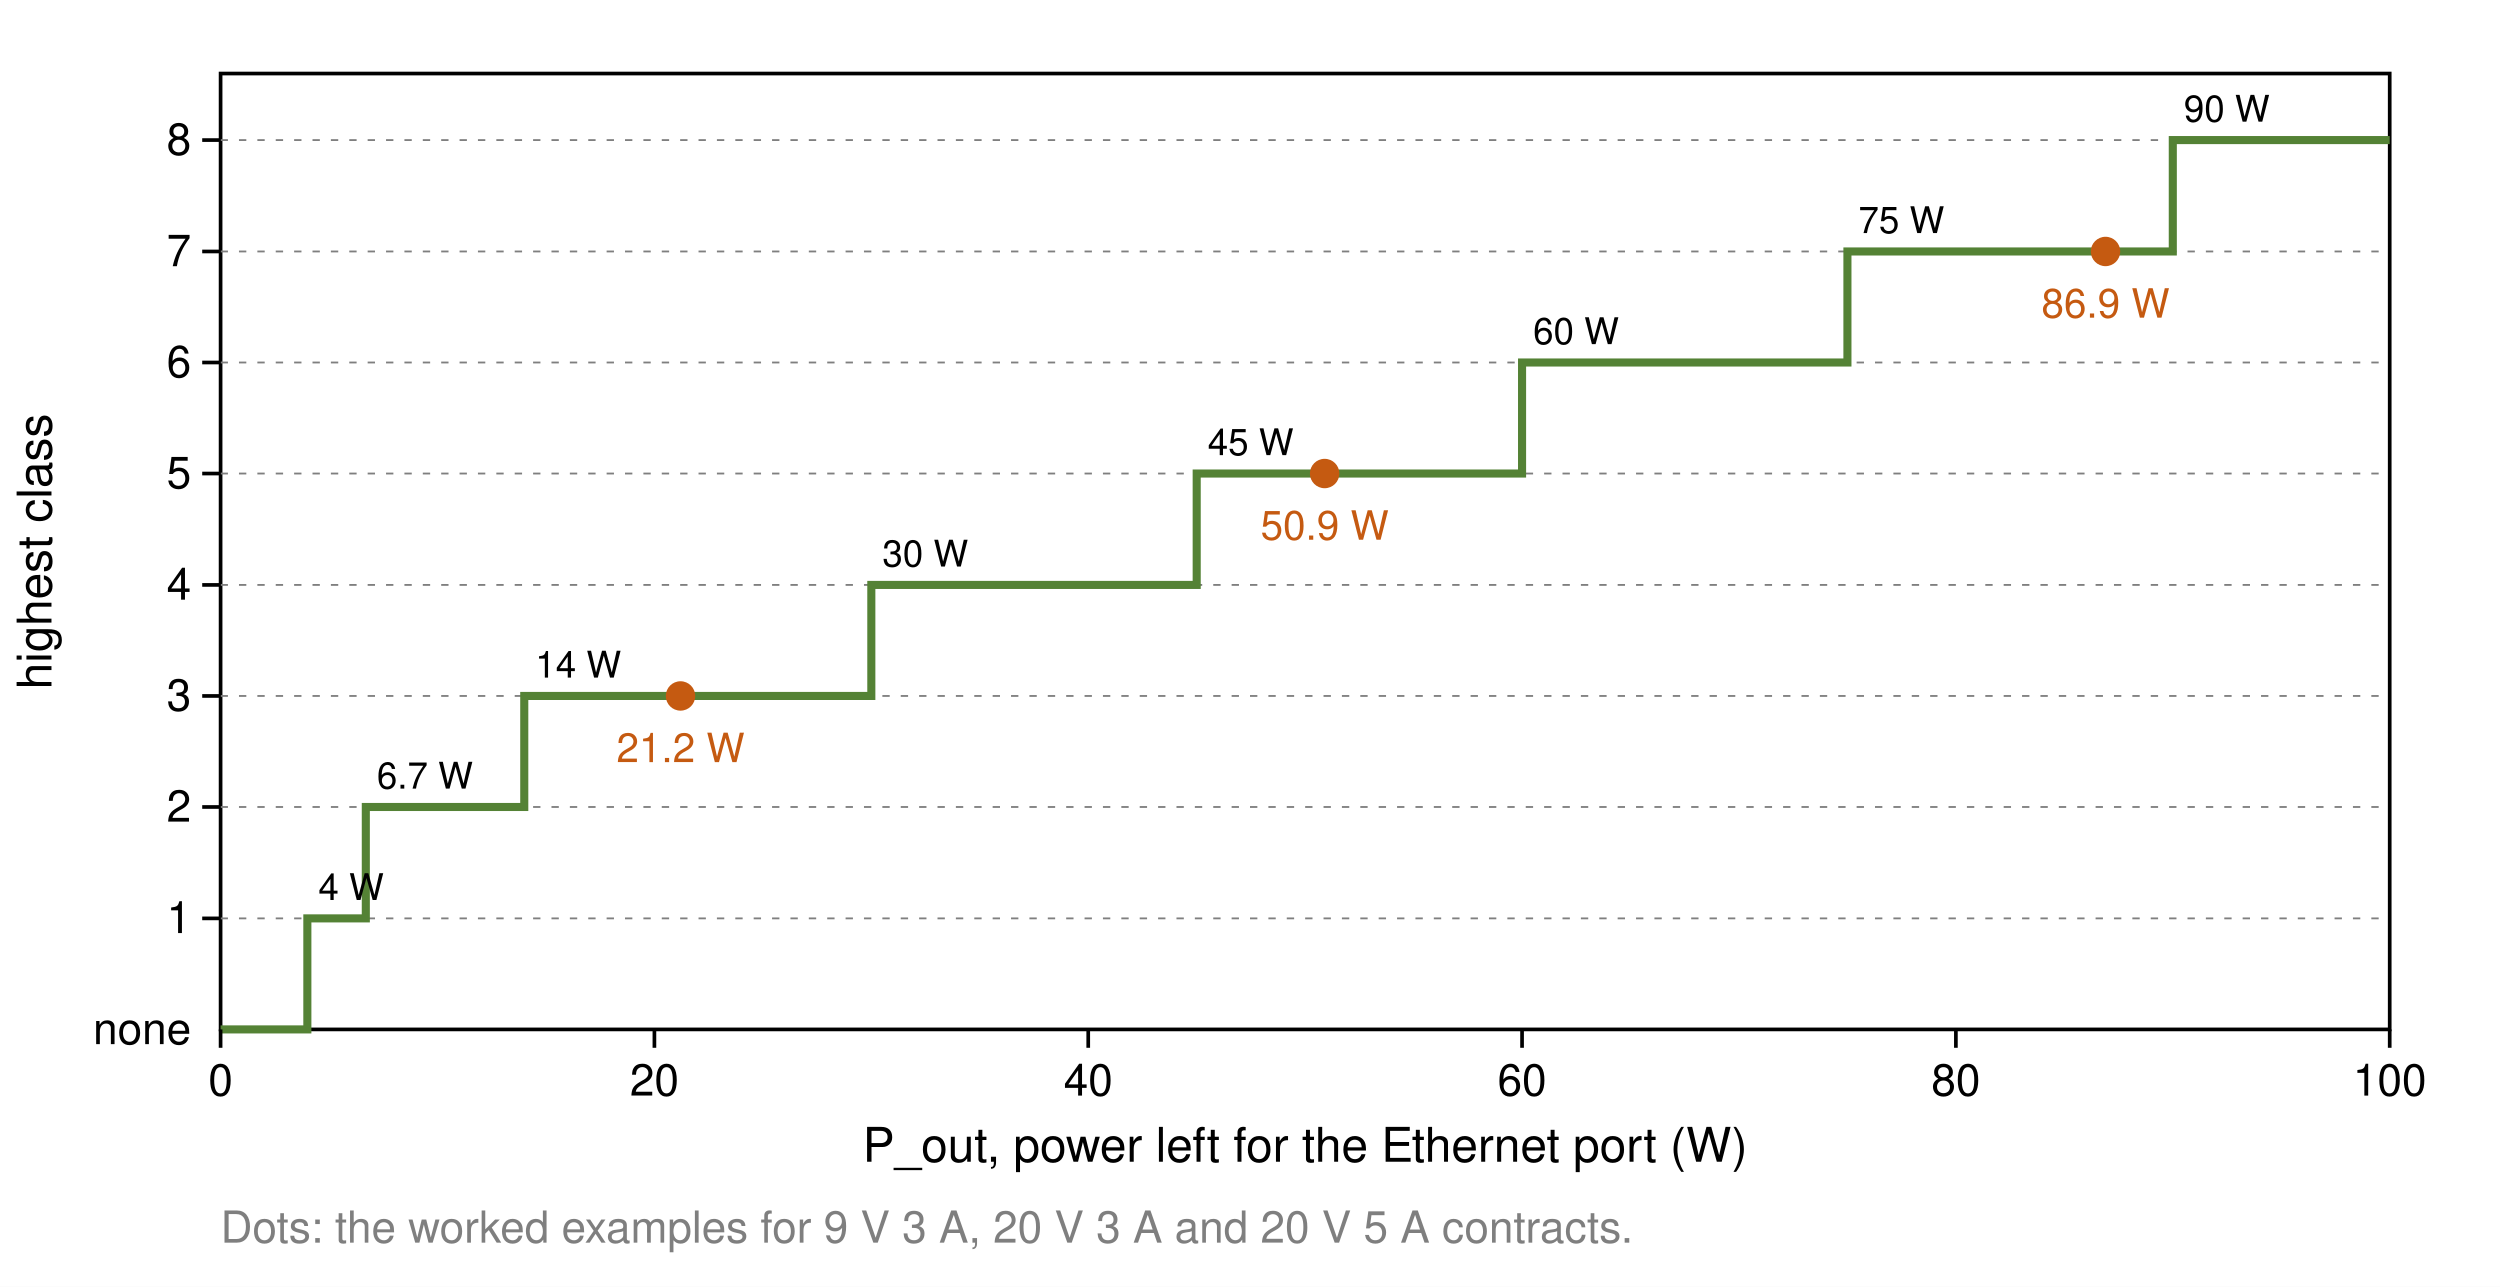
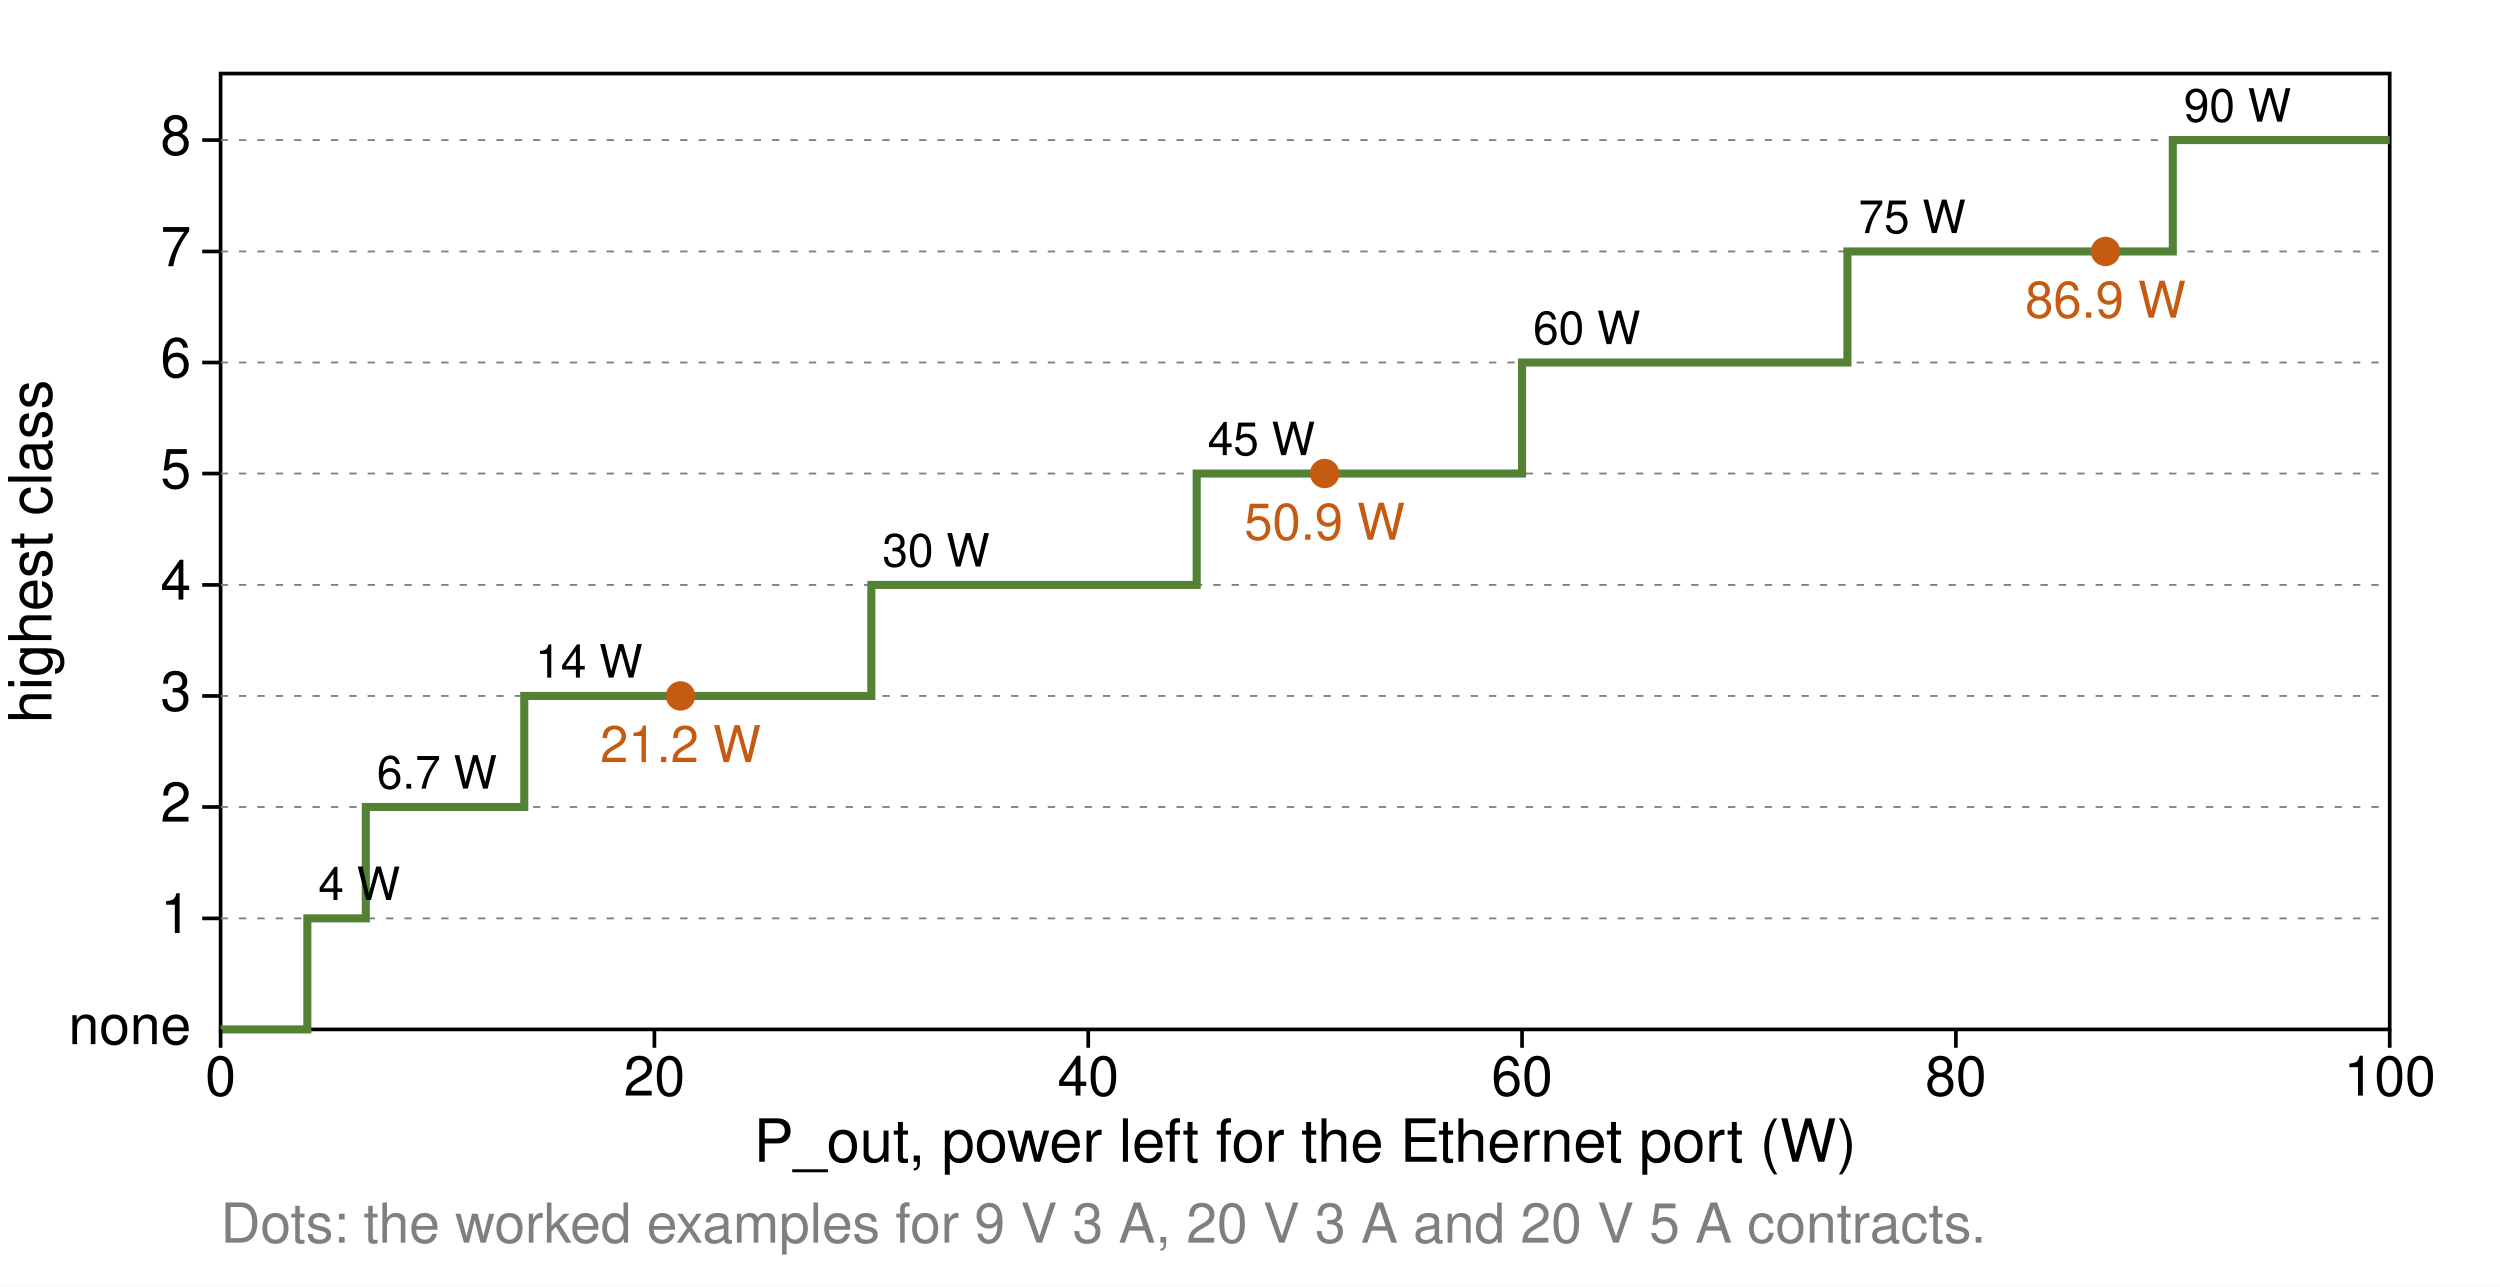
<svg xmlns="http://www.w3.org/2000/svg" width="680" height="350" viewBox="0 0 680 350">
  <defs>
    <marker id="arr" viewBox="0 0 10 10" refX="9" refY="5" markerWidth="7" markerHeight="7" orient="auto-start-reverse">
      <path d="M0,0 L10,5 L0,10 z" fill="#000000" />
    </marker>
  </defs>
  <rect width="680" height="350" fill="#ffffff" />
  <rect x="60.0" y="20.0" width="590.0" height="260.0" rx="0" fill="none" stroke="#000000" stroke-width="1.0" />
  <line x1="60.0" y1="249.8" x2="650.0" y2="249.8" stroke="#7f7f7f" stroke-width="0.5" stroke-dasharray="2,3" />
  <line x1="55.0" y1="249.8" x2="60.0" y2="249.8" stroke="#000000" stroke-width="1.0" />
-   <text x="52.0" y="253.8" font-family="Helvetica, Arial, sans-serif" font-size="12" text-anchor="end" font-weight="normal" fill="#000000">1</text>
+   <text x="52.0" y="253.8" font-family="Helvetica, Arial, sans-serif" font-size="15.0" text-anchor="end" font-weight="normal" fill="#000000">1</text>
  <line x1="60.0" y1="219.5" x2="650.0" y2="219.5" stroke="#7f7f7f" stroke-width="0.5" stroke-dasharray="2,3" />
  <line x1="55.0" y1="219.5" x2="60.0" y2="219.5" stroke="#000000" stroke-width="1.0" />
-   <text x="52.0" y="223.5" font-family="Helvetica, Arial, sans-serif" font-size="12" text-anchor="end" font-weight="normal" fill="#000000">2</text>
+   <text x="52.0" y="223.5" font-family="Helvetica, Arial, sans-serif" font-size="15.0" text-anchor="end" font-weight="normal" fill="#000000">2</text>
  <line x1="60.0" y1="189.3" x2="650.0" y2="189.3" stroke="#7f7f7f" stroke-width="0.5" stroke-dasharray="2,3" />
  <line x1="55.0" y1="189.3" x2="60.0" y2="189.3" stroke="#000000" stroke-width="1.0" />
-   <text x="52.0" y="193.3" font-family="Helvetica, Arial, sans-serif" font-size="12" text-anchor="end" font-weight="normal" fill="#000000">3</text>
+   <text x="52.0" y="193.3" font-family="Helvetica, Arial, sans-serif" font-size="15.0" text-anchor="end" font-weight="normal" fill="#000000">3</text>
  <line x1="60.0" y1="159.1" x2="650.0" y2="159.1" stroke="#7f7f7f" stroke-width="0.5" stroke-dasharray="2,3" />
  <line x1="55.0" y1="159.1" x2="60.0" y2="159.1" stroke="#000000" stroke-width="1.0" />
-   <text x="52.0" y="163.1" font-family="Helvetica, Arial, sans-serif" font-size="12" text-anchor="end" font-weight="normal" fill="#000000">4</text>
+   <text x="52.0" y="163.1" font-family="Helvetica, Arial, sans-serif" font-size="15.0" text-anchor="end" font-weight="normal" fill="#000000">4</text>
  <line x1="60.0" y1="128.8" x2="650.0" y2="128.8" stroke="#7f7f7f" stroke-width="0.5" stroke-dasharray="2,3" />
  <line x1="55.0" y1="128.8" x2="60.0" y2="128.8" stroke="#000000" stroke-width="1.0" />
-   <text x="52.0" y="132.8" font-family="Helvetica, Arial, sans-serif" font-size="12" text-anchor="end" font-weight="normal" fill="#000000">5</text>
+   <text x="52.0" y="132.8" font-family="Helvetica, Arial, sans-serif" font-size="15.0" text-anchor="end" font-weight="normal" fill="#000000">5</text>
  <line x1="60.0" y1="98.6" x2="650.0" y2="98.6" stroke="#7f7f7f" stroke-width="0.5" stroke-dasharray="2,3" />
  <line x1="55.0" y1="98.6" x2="60.0" y2="98.6" stroke="#000000" stroke-width="1.0" />
-   <text x="52.0" y="102.6" font-family="Helvetica, Arial, sans-serif" font-size="12" text-anchor="end" font-weight="normal" fill="#000000">6</text>
+   <text x="52.0" y="102.6" font-family="Helvetica, Arial, sans-serif" font-size="15.0" text-anchor="end" font-weight="normal" fill="#000000">6</text>
  <line x1="60.0" y1="68.4" x2="650.0" y2="68.4" stroke="#7f7f7f" stroke-width="0.5" stroke-dasharray="2,3" />
  <line x1="55.0" y1="68.4" x2="60.0" y2="68.4" stroke="#000000" stroke-width="1.0" />
-   <text x="52.0" y="72.4" font-family="Helvetica, Arial, sans-serif" font-size="12" text-anchor="end" font-weight="normal" fill="#000000">7</text>
+   <text x="52.0" y="72.4" font-family="Helvetica, Arial, sans-serif" font-size="15.0" text-anchor="end" font-weight="normal" fill="#000000">7</text>
  <line x1="60.0" y1="38.1" x2="650.0" y2="38.1" stroke="#7f7f7f" stroke-width="0.5" stroke-dasharray="2,3" />
  <line x1="55.0" y1="38.1" x2="60.0" y2="38.1" stroke="#000000" stroke-width="1.0" />
-   <text x="52.0" y="42.1" font-family="Helvetica, Arial, sans-serif" font-size="12" text-anchor="end" font-weight="normal" fill="#000000">8</text>
-   <text x="14.0" y="150.0" font-family="Helvetica, Arial, sans-serif" font-size="13" text-anchor="middle" font-weight="normal" fill="#000000" transform="rotate(-90 14.0 150.0)">highest class</text>
-   <text x="52.0" y="284.0" font-family="Helvetica, Arial, sans-serif" font-size="12" text-anchor="end" font-weight="normal" fill="#000000">none</text>
+   <text x="52.0" y="42.1" font-family="Helvetica, Arial, sans-serif" font-size="15.0" text-anchor="end" font-weight="normal" fill="#000000">8</text>
+   <text x="14.0" y="150.0" font-family="Helvetica, Arial, sans-serif" font-size="16.2" text-anchor="middle" font-weight="normal" fill="#000000" transform="rotate(-90 14.0 150.0)">highest class</text>
+   <text x="52.0" y="284.0" font-family="Helvetica, Arial, sans-serif" font-size="15.0" text-anchor="end" font-weight="normal" fill="#000000">none</text>
  <polyline points="60.0,280.0 83.6,280.0 83.6,249.8 99.5,249.8 99.5,219.5 142.6,219.5 142.6,189.3 237.0,189.3 237.0,159.1 325.5,159.1 325.5,128.8 414.0,128.8 414.0,98.6 502.5,98.6 502.5,68.4 591.0,68.4 591.0,38.1 650.0,38.1" fill="none" stroke="#548235" stroke-width="2.2" />
-   <text x="86.6" y="244.8" font-family="Helvetica, Arial, sans-serif" font-size="10" text-anchor="start" font-weight="normal" fill="#000000">4 W</text>
-   <text x="102.5" y="214.5" font-family="Helvetica, Arial, sans-serif" font-size="10" text-anchor="start" font-weight="normal" fill="#000000">6.7 W</text>
-   <text x="145.6" y="184.3" font-family="Helvetica, Arial, sans-serif" font-size="10" text-anchor="start" font-weight="normal" fill="#000000">14 W</text>
-   <text x="240.0" y="154.1" font-family="Helvetica, Arial, sans-serif" font-size="10" text-anchor="start" font-weight="normal" fill="#000000">30 W</text>
-   <text x="328.5" y="123.8" font-family="Helvetica, Arial, sans-serif" font-size="10" text-anchor="start" font-weight="normal" fill="#000000">45 W</text>
-   <text x="417.0" y="93.6" font-family="Helvetica, Arial, sans-serif" font-size="10" text-anchor="start" font-weight="normal" fill="#000000">60 W</text>
-   <text x="505.5" y="63.4" font-family="Helvetica, Arial, sans-serif" font-size="10" text-anchor="start" font-weight="normal" fill="#000000">75 W</text>
-   <text x="594.0" y="33.1" font-family="Helvetica, Arial, sans-serif" font-size="10" text-anchor="start" font-weight="normal" fill="#000000">90 W</text>
+   <text x="86.6" y="244.8" font-family="Helvetica, Arial, sans-serif" font-size="12.5" text-anchor="start" font-weight="normal" fill="#000000">4 W</text>
+   <text x="102.5" y="214.5" font-family="Helvetica, Arial, sans-serif" font-size="12.5" text-anchor="start" font-weight="normal" fill="#000000">6.7 W</text>
+   <text x="145.6" y="184.3" font-family="Helvetica, Arial, sans-serif" font-size="12.5" text-anchor="start" font-weight="normal" fill="#000000">14 W</text>
+   <text x="240.0" y="154.1" font-family="Helvetica, Arial, sans-serif" font-size="12.5" text-anchor="start" font-weight="normal" fill="#000000">30 W</text>
+   <text x="328.5" y="123.8" font-family="Helvetica, Arial, sans-serif" font-size="12.5" text-anchor="start" font-weight="normal" fill="#000000">45 W</text>
+   <text x="417.0" y="93.6" font-family="Helvetica, Arial, sans-serif" font-size="12.5" text-anchor="start" font-weight="normal" fill="#000000">60 W</text>
+   <text x="505.5" y="63.4" font-family="Helvetica, Arial, sans-serif" font-size="12.5" text-anchor="start" font-weight="normal" fill="#000000">75 W</text>
+   <text x="594.0" y="33.1" font-family="Helvetica, Arial, sans-serif" font-size="12.5" text-anchor="start" font-weight="normal" fill="#000000">90 W</text>
  <circle cx="185.1" cy="189.3" r="4" fill="#c55a11" />
-   <text x="185.1" y="207.3" font-family="Helvetica, Arial, sans-serif" font-size="11" text-anchor="middle" font-weight="normal" fill="#c55a11">21.2 W</text>
+   <text x="185.1" y="207.3" font-family="Helvetica, Arial, sans-serif" font-size="13.8" text-anchor="middle" font-weight="normal" fill="#c55a11">21.2 W</text>
  <circle cx="360.3" cy="128.8" r="4" fill="#c55a11" />
-   <text x="360.3" y="146.8" font-family="Helvetica, Arial, sans-serif" font-size="11" text-anchor="middle" font-weight="normal" fill="#c55a11">50.9 W</text>
+   <text x="360.3" y="146.8" font-family="Helvetica, Arial, sans-serif" font-size="13.8" text-anchor="middle" font-weight="normal" fill="#c55a11">50.9 W</text>
  <circle cx="572.7" cy="68.4" r="4" fill="#c55a11" />
-   <text x="572.7" y="86.4" font-family="Helvetica, Arial, sans-serif" font-size="11" text-anchor="middle" font-weight="normal" fill="#c55a11">86.9 W</text>
+   <text x="572.7" y="86.4" font-family="Helvetica, Arial, sans-serif" font-size="13.8" text-anchor="middle" font-weight="normal" fill="#c55a11">86.9 W</text>
  <line x1="60.0" y1="280.0" x2="60.0" y2="285.0" stroke="#000000" stroke-width="1.0" />
-   <text x="60.0" y="298.0" font-family="Helvetica, Arial, sans-serif" font-size="12" text-anchor="middle" font-weight="normal" fill="#000000">0</text>
+   <text x="60.0" y="298.0" font-family="Helvetica, Arial, sans-serif" font-size="15.0" text-anchor="middle" font-weight="normal" fill="#000000">0</text>
  <line x1="178.0" y1="280.0" x2="178.0" y2="285.0" stroke="#000000" stroke-width="1.0" />
-   <text x="178.0" y="298.0" font-family="Helvetica, Arial, sans-serif" font-size="12" text-anchor="middle" font-weight="normal" fill="#000000">20</text>
+   <text x="178.0" y="298.0" font-family="Helvetica, Arial, sans-serif" font-size="15.0" text-anchor="middle" font-weight="normal" fill="#000000">20</text>
  <line x1="296.0" y1="280.0" x2="296.0" y2="285.0" stroke="#000000" stroke-width="1.0" />
-   <text x="296.0" y="298.0" font-family="Helvetica, Arial, sans-serif" font-size="12" text-anchor="middle" font-weight="normal" fill="#000000">40</text>
+   <text x="296.0" y="298.0" font-family="Helvetica, Arial, sans-serif" font-size="15.0" text-anchor="middle" font-weight="normal" fill="#000000">40</text>
  <line x1="414.0" y1="280.0" x2="414.0" y2="285.0" stroke="#000000" stroke-width="1.0" />
-   <text x="414.0" y="298.0" font-family="Helvetica, Arial, sans-serif" font-size="12" text-anchor="middle" font-weight="normal" fill="#000000">60</text>
+   <text x="414.0" y="298.0" font-family="Helvetica, Arial, sans-serif" font-size="15.0" text-anchor="middle" font-weight="normal" fill="#000000">60</text>
  <line x1="532.0" y1="280.0" x2="532.0" y2="285.0" stroke="#000000" stroke-width="1.0" />
-   <text x="532.0" y="298.0" font-family="Helvetica, Arial, sans-serif" font-size="12" text-anchor="middle" font-weight="normal" fill="#000000">80</text>
+   <text x="532.0" y="298.0" font-family="Helvetica, Arial, sans-serif" font-size="15.0" text-anchor="middle" font-weight="normal" fill="#000000">80</text>
  <line x1="650.0" y1="280.0" x2="650.0" y2="285.0" stroke="#000000" stroke-width="1.0" />
-   <text x="650.0" y="298.0" font-family="Helvetica, Arial, sans-serif" font-size="12" text-anchor="middle" font-weight="normal" fill="#000000">100</text>
-   <text x="355.0" y="316.0" font-family="Helvetica, Arial, sans-serif" font-size="13" text-anchor="middle" font-weight="normal" fill="#000000">P_out, power left for the Ethernet port (W)</text>
-   <text x="60.0" y="338.0" font-family="Helvetica, Arial, sans-serif" font-size="12" text-anchor="start" font-weight="normal" fill="#7f7f7f">Dots: the worked examples for 9 V 3 A, 20 V 3 A and 20 V 5 A contracts.</text>
+   <text x="650.0" y="298.0" font-family="Helvetica, Arial, sans-serif" font-size="15.0" text-anchor="middle" font-weight="normal" fill="#000000">100</text>
+   <text x="355.0" y="316.0" font-family="Helvetica, Arial, sans-serif" font-size="16.2" text-anchor="middle" font-weight="normal" fill="#000000">P_out, power left for the Ethernet port (W)</text>
+   <text x="60.0" y="338.0" font-family="Helvetica, Arial, sans-serif" font-size="15.0" text-anchor="start" font-weight="normal" fill="#7f7f7f">Dots: the worked examples for 9 V 3 A, 20 V 3 A and 20 V 5 A contracts.</text>
</svg>
